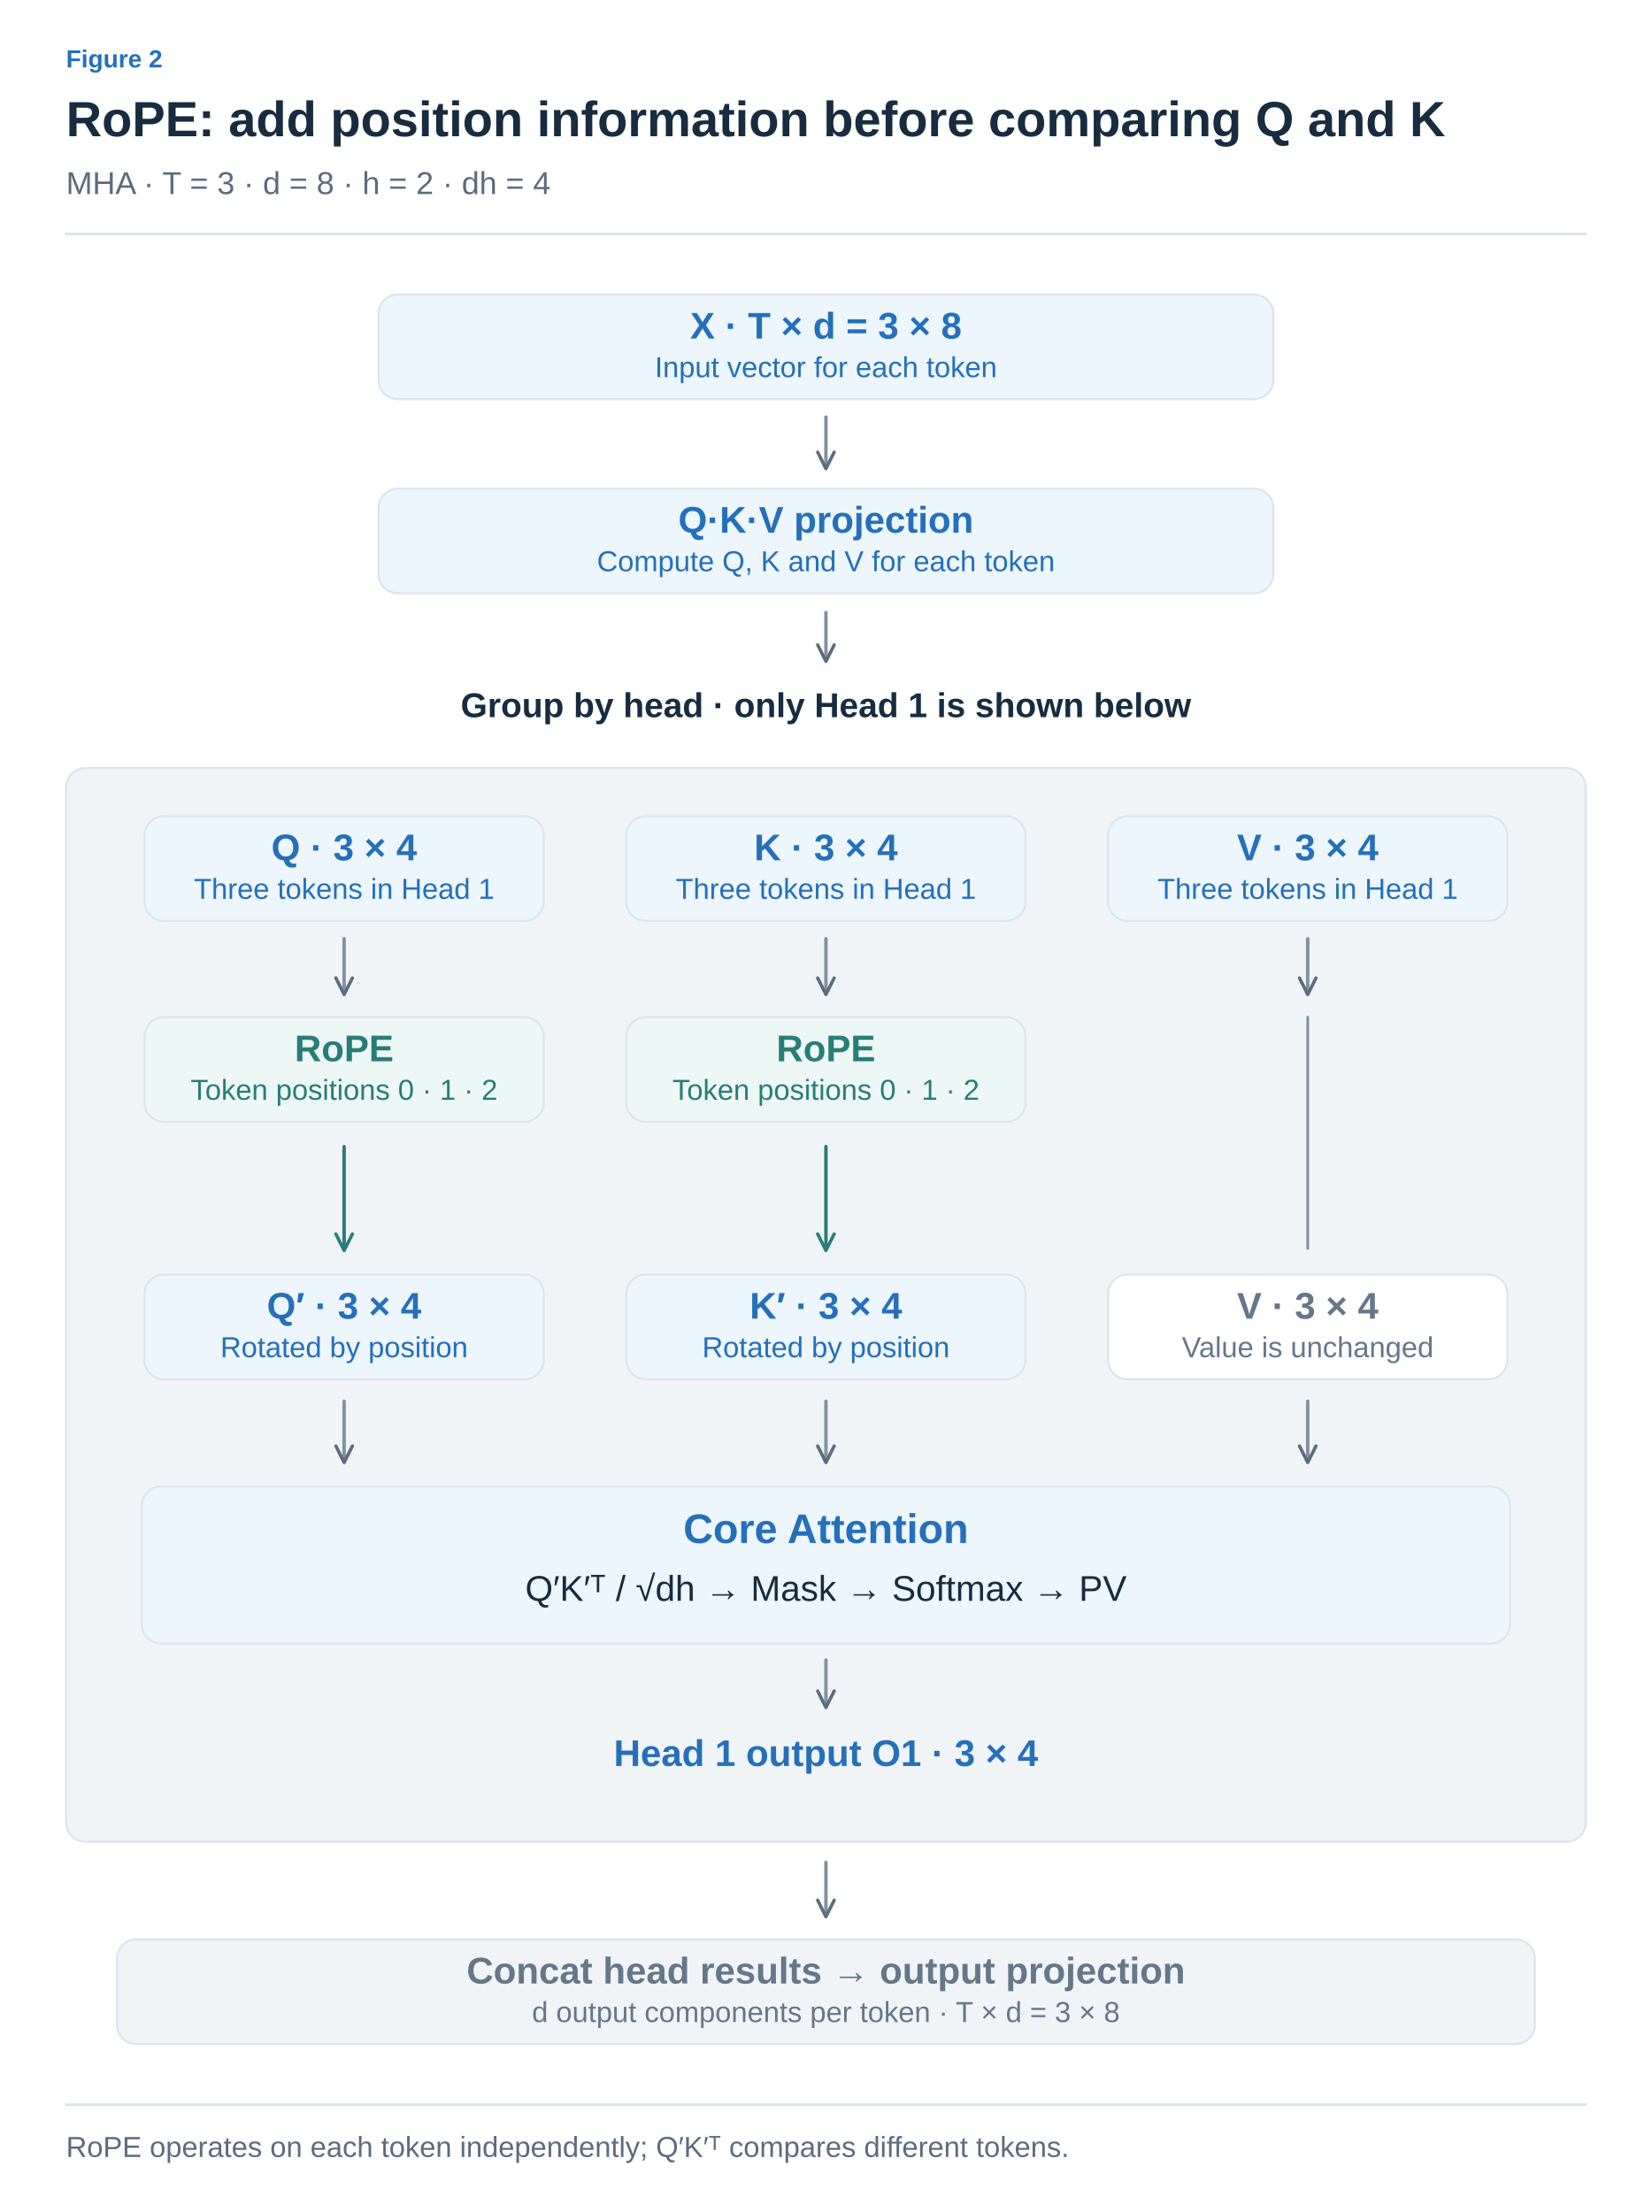
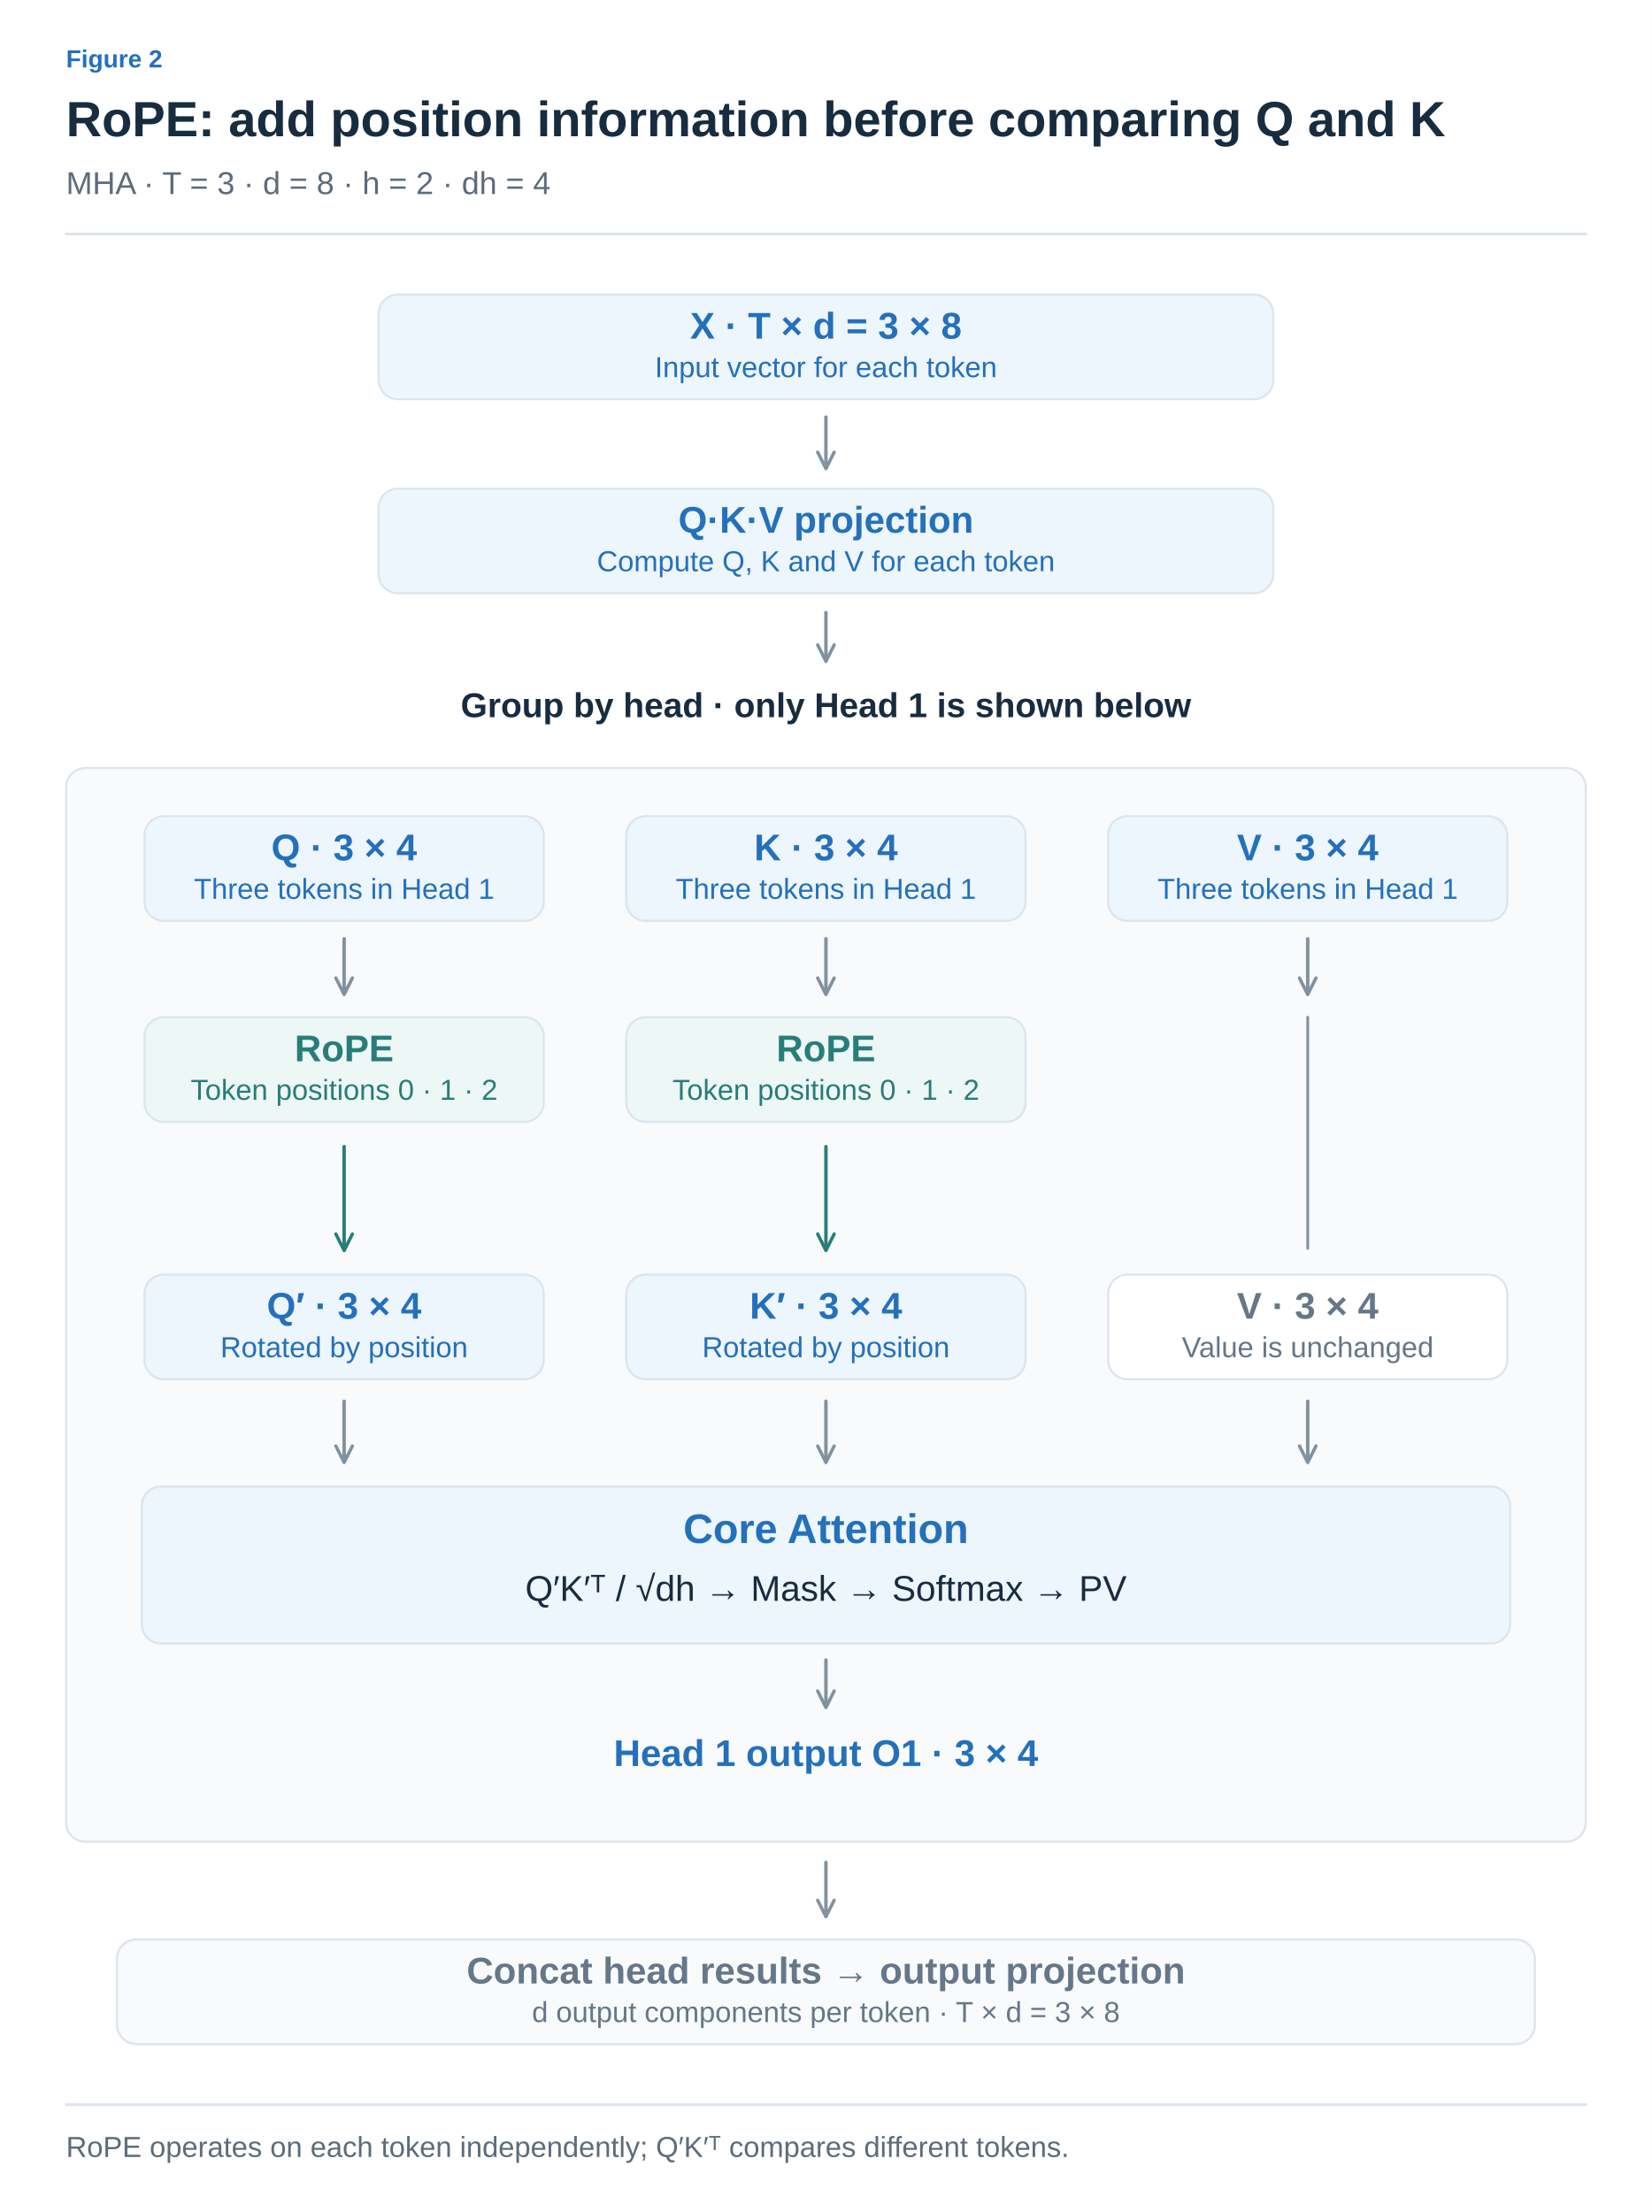
<svg xmlns="http://www.w3.org/2000/svg" width="1200" height="1607" viewBox="0 0 1200 1607" role="img" aria-labelledby="title desc">
  <defs>
    <marker id="arrow-ink" viewBox="0 0 10 10" refX="8" refY="5" markerWidth="6" markerHeight="6" orient="auto">
      <path d="M1 1 L9 5 L1 9" fill="none" stroke="#182C40" stroke-width="1.6" />
    </marker>
    <marker id="arrow-muted" viewBox="0 0 10 10" refX="8" refY="5" markerWidth="6" markerHeight="6" orient="auto">
      <path d="M1 1 L9 5 L1 9" fill="none" stroke="#5C6C7C" stroke-width="1.6" />
    </marker>
    <marker id="arrow-line" viewBox="0 0 10 10" refX="8" refY="5" markerWidth="6" markerHeight="6" orient="auto">
      <path d="M1 1 L9 5 L1 9" fill="none" stroke="#DCE4EC" stroke-width="1.6" />
    </marker>
    <marker id="arrow-paper" viewBox="0 0 10 10" refX="8" refY="5" markerWidth="6" markerHeight="6" orient="auto">
      <path d="M1 1 L9 5 L1 9" fill="none" stroke="#FFFFFF" stroke-width="1.6" />
    </marker>
    <marker id="arrow-blue" viewBox="0 0 10 10" refX="8" refY="5" markerWidth="6" markerHeight="6" orient="auto">
      <path d="M1 1 L9 5 L1 9" fill="none" stroke="#2470BB" stroke-width="1.6" />
    </marker>
    <marker id="arrow-teal" viewBox="0 0 10 10" refX="8" refY="5" markerWidth="6" markerHeight="6" orient="auto">
      <path d="M1 1 L9 5 L1 9" fill="none" stroke="#287D78" stroke-width="1.6" />
    </marker>
    <marker id="arrow-orange" viewBox="0 0 10 10" refX="8" refY="5" markerWidth="6" markerHeight="6" orient="auto">
      <path d="M1 1 L9 5 L1 9" fill="none" stroke="#B55B22" stroke-width="1.6" />
    </marker>
    <marker id="arrow-purple" viewBox="0 0 10 10" refX="8" refY="5" markerWidth="6" markerHeight="6" orient="auto">
      <path d="M1 1 L9 5 L1 9" fill="none" stroke="#7954A3" stroke-width="1.6" />
    </marker>
    <marker id="arrow-gray" viewBox="0 0 10 10" refX="8" refY="5" markerWidth="6" markerHeight="6" orient="auto">
      <path d="M1 1 L9 5 L1 9" fill="none" stroke="#657789" stroke-width="1.6" />
    </marker>
    <marker id="arrow-red" viewBox="0 0 10 10" refX="8" refY="5" markerWidth="6" markerHeight="6" orient="auto">
      <path d="M1 1 L9 5 L1 9" fill="none" stroke="#B34242" stroke-width="1.6" />
    </marker>
    <marker id="arrow-indigo" viewBox="0 0 10 10" refX="8" refY="5" markerWidth="6" markerHeight="6" orient="auto">
      <path d="M1 1 L9 5 L1 9" fill="none" stroke="#4C60A8" stroke-width="1.6" />
    </marker>
    <marker id="arrow-slate" viewBox="0 0 10 10" refX="8" refY="5" markerWidth="6" markerHeight="6" orient="auto">
      <path d="M1 1 L9 5 L1 9" fill="none" stroke="#8191A0" stroke-width="1.6" />
    </marker>
+     <marker id="arrow-surface" viewBox="0 0 10 10" refX="8" refY="5" markerWidth="6" markerHeight="6" orient="auto">
+       <path d="M1 1 L9 5 L1 9" fill="none" stroke="#F8FAFC" stroke-width="1.6" />
+     </marker>
  </defs>
  <style>text{font-family:Arial,"Apple SD Gothic Neo","Noto Sans KR",sans-serif}text[font-family]{font-family:Menlo,Consolas,monospace}path{stroke-linecap:round;stroke-linejoin:round}</style>
  <rect width="100%" height="100%" fill="white" />
  <text x="48" y="49" fill="#2470BB" font-size="18" font-weight="600" text-anchor="start" data-max-width="1104">Figure 2</text>
  <text x="48" y="99" fill="#182C40" font-size="36" font-weight="700" text-anchor="start" data-max-width="1104">RoPE: add position information before comparing Q and K</text>
  <text x="48" y="141" fill="#5C6C7C" font-size="23" font-weight="400" text-anchor="start" data-max-width="1104">MHA · T = 3 · d = 8 · h = 2 · dh = 4</text>
  <path d="M48,170 H1152" stroke="#DCE4EC" stroke-width="2" />
  <g transform="translate(48 206) scale(1)" data-panel="1">
-     <g transform="translate(-48 -206)">
-       <g transform="translate(48 206) scale(1)" data-panel="1">
-         <g transform="translate(-48 -205)">
-           <rect x="275" y="213" width="650" height="76" rx="14" fill="#EDF5FD" stroke="#DCE4EC" stroke-width="1.5" />
-           <text x="600" y="245" fill="#2470BB" font-size="27" font-weight="600" text-anchor="middle">X · T × d = 3 × 8</text>
-           <text x="600" y="273" fill="#2470BB" font-size="21" font-weight="400" text-anchor="middle">Input vector for each token</text>
-           <path d="M600,302 L600,338" fill="none" stroke="#8191A0" stroke-width="2.5" marker-end="url(#arrow-muted)" />
-           <rect x="275" y="354" width="650" height="76" rx="14" fill="#EDF5FD" stroke="#DCE4EC" stroke-width="1.5" />
-           <text x="600" y="386" fill="#2470BB" font-size="27" font-weight="600" text-anchor="middle">Q·K·V projection</text>
-           <text x="600" y="414" fill="#2470BB" font-size="21" font-weight="400" text-anchor="middle">Compute Q, K and V for each token</text>
-           <path d="M600,444 L600,478" fill="none" stroke="#8191A0" stroke-width="2.5" marker-end="url(#arrow-muted)" />
-           <text x="600" y="520" fill="#182C40" font-size="25" font-weight="600" text-anchor="middle">Group by head · only Head 1 is shown below</text>
-           <rect x="48" y="557" width="1104" height="780" rx="14" fill="#F1F4F7" stroke="#DCE4EC" stroke-width="1.5" />
-           <rect x="105" y="592" width="290" height="76" rx="14" fill="#EDF5FD" stroke="#DCE4EC" stroke-width="1.5" />
-           <text x="250" y="624" fill="#2470BB" font-size="27" font-weight="600" text-anchor="middle">Q · 3 × 4</text>
-           <text x="250" y="652" fill="#2470BB" font-size="21" font-weight="400" text-anchor="middle">Three tokens in Head 1</text>
-           <path d="M250,681 L250,720" fill="none" stroke="#8191A0" stroke-width="2.5" marker-end="url(#arrow-muted)" />
-           <rect x="105" y="738" width="290" height="76" rx="14" fill="#EDF7F5" stroke="#DCE4EC" stroke-width="1.5" />
-           <text x="250" y="770" fill="#287D78" font-size="27" font-weight="600" text-anchor="middle">RoPE</text>
-           <text x="250" y="798" fill="#287D78" font-size="21" font-weight="400" text-anchor="middle">Token positions 0 · 1 · 2</text>
-           <path d="M250,832 L250,906" fill="none" stroke="#287D78" stroke-width="2.5" marker-end="url(#arrow-teal)" />
-           <rect x="105" y="925" width="290" height="76" rx="14" fill="#EDF5FD" stroke="#DCE4EC" stroke-width="1.5" />
-           <text x="250" y="957" fill="#2470BB" font-size="27" font-weight="600" text-anchor="middle">Q′ · 3 × 4</text>
-           <text x="250" y="985" fill="#2470BB" font-size="21" font-weight="400" text-anchor="middle">Rotated by position</text>
-           <path d="M250,1017 L250,1060" fill="none" stroke="#8191A0" stroke-width="2.5" marker-end="url(#arrow-muted)" />
-           <rect x="455" y="592" width="290" height="76" rx="14" fill="#EDF5FD" stroke="#DCE4EC" stroke-width="1.5" />
-           <text x="600" y="624" fill="#2470BB" font-size="27" font-weight="600" text-anchor="middle">K · 3 × 4</text>
-           <text x="600" y="652" fill="#2470BB" font-size="21" font-weight="400" text-anchor="middle">Three tokens in Head 1</text>
-           <path d="M600,681 L600,720" fill="none" stroke="#8191A0" stroke-width="2.5" marker-end="url(#arrow-muted)" />
-           <rect x="455" y="738" width="290" height="76" rx="14" fill="#EDF7F5" stroke="#DCE4EC" stroke-width="1.5" />
-           <text x="600" y="770" fill="#287D78" font-size="27" font-weight="600" text-anchor="middle">RoPE</text>
-           <text x="600" y="798" fill="#287D78" font-size="21" font-weight="400" text-anchor="middle">Token positions 0 · 1 · 2</text>
-           <path d="M600,832 L600,906" fill="none" stroke="#287D78" stroke-width="2.5" marker-end="url(#arrow-teal)" />
-           <rect x="455" y="925" width="290" height="76" rx="14" fill="#EDF5FD" stroke="#DCE4EC" stroke-width="1.5" />
-           <text x="600" y="957" fill="#2470BB" font-size="27" font-weight="600" text-anchor="middle">K′ · 3 × 4</text>
-           <text x="600" y="985" fill="#2470BB" font-size="21" font-weight="400" text-anchor="middle">Rotated by position</text>
-           <path d="M600,1017 L600,1060" fill="none" stroke="#8191A0" stroke-width="2.5" marker-end="url(#arrow-muted)" />
-           <rect x="805" y="592" width="290" height="76" rx="14" fill="#EDF5FD" stroke="#DCE4EC" stroke-width="1.5" />
-           <text x="950" y="624" fill="#2470BB" font-size="27" font-weight="600" text-anchor="middle">V · 3 × 4</text>
-           <text x="950" y="652" fill="#2470BB" font-size="21" font-weight="400" text-anchor="middle">Three tokens in Head 1</text>
-           <path d="M950,681 L950,720" fill="none" stroke="#8191A0" stroke-width="2.5" marker-end="url(#arrow-muted)" />
-           <path d="M950,738 L950,906" fill="none" stroke="#8191A0" stroke-width="2" />
-           <rect x="805" y="925" width="290" height="76" rx="14" fill="#FFFFFF" stroke="#DCE4EC" stroke-width="1.5" />
-           <text x="950" y="957" fill="#657789" font-size="27" font-weight="600" text-anchor="middle">V · 3 × 4</text>
-           <text x="950" y="985" fill="#657789" font-size="21" font-weight="400" text-anchor="middle">Value is unchanged</text>
-           <path d="M950,1017 L950,1060" fill="none" stroke="#8191A0" stroke-width="2.5" marker-end="url(#arrow-muted)" />
-           <rect x="103" y="1079" width="994" height="114" rx="14" fill="#EDF5FD" stroke="#DCE4EC" stroke-width="1.5" />
-           <text x="600" y="1120" fill="#2470BB" font-size="30" font-weight="600" text-anchor="middle">Core Attention</text>
-           <text x="600" y="1162" fill="#182C40" font-size="26" font-weight="400" text-anchor="middle">Q′K′ᵀ / √dh → Mask → Softmax → PV</text>
-           <path d="M600,1205 L600,1238" fill="none" stroke="#8191A0" stroke-width="2.5" marker-end="url(#arrow-muted)" />
-           <text x="600" y="1282" fill="#2470BB" font-size="27" font-weight="600" text-anchor="middle">Head 1 output O1 · 3 × 4</text>
-           <path d="M600,1352 L600,1390" fill="none" stroke="#8191A0" stroke-width="2.5" marker-end="url(#arrow-muted)" />
-           <rect x="85" y="1408" width="1030" height="76" rx="14" fill="#F1F4F7" stroke="#DCE4EC" stroke-width="1.5" />
-           <text x="600" y="1440" fill="#657789" font-size="27" font-weight="600" text-anchor="middle">Concat head results → output projection</text>
-           <text x="600" y="1468" fill="#657789" font-size="21" font-weight="400" text-anchor="middle">d output components per token · T × d = 3 × 8</text>
-         </g>
-       </g>
+     <g transform="translate(-48 -205)">
+       <rect x="275" y="213" width="650" height="76" rx="14" fill="#EDF5FD" stroke="#DCE4EC" stroke-width="1.5" />
+       <text x="600" y="245" fill="#2470BB" font-size="27" font-weight="600" text-anchor="middle">X · T × d = 3 × 8</text>
+       <text x="600" y="273" fill="#2470BB" font-size="21" font-weight="400" text-anchor="middle">Input vector for each token</text>
+       <path d="M600,302 L600,338" fill="none" stroke="#8191A0" stroke-width="2.5" marker-end="url(#arrow-slate)" />
+       <rect x="275" y="354" width="650" height="76" rx="14" fill="#EDF5FD" stroke="#DCE4EC" stroke-width="1.5" />
+       <text x="600" y="386" fill="#2470BB" font-size="27" font-weight="600" text-anchor="middle">Q·K·V projection</text>
+       <text x="600" y="414" fill="#2470BB" font-size="21" font-weight="400" text-anchor="middle">Compute Q, K and V for each token</text>
+       <path d="M600,444 L600,478" fill="none" stroke="#8191A0" stroke-width="2.5" marker-end="url(#arrow-slate)" />
+       <text x="600" y="520" fill="#182C40" font-size="25" font-weight="600" text-anchor="middle">Group by head · only Head 1 is shown below</text>
+       <rect x="48" y="557" width="1104" height="780" rx="14" fill="#F8FAFC" stroke="#DCE4EC" stroke-width="1.5" />
+       <rect x="105" y="592" width="290" height="76" rx="14" fill="#EDF5FD" stroke="#DCE4EC" stroke-width="1.5" />
+       <text x="250" y="624" fill="#2470BB" font-size="27" font-weight="600" text-anchor="middle">Q · 3 × 4</text>
+       <text x="250" y="652" fill="#2470BB" font-size="21" font-weight="400" text-anchor="middle">Three tokens in Head 1</text>
+       <path d="M250,681 L250,720" fill="none" stroke="#8191A0" stroke-width="2.5" marker-end="url(#arrow-slate)" />
+       <rect x="105" y="738" width="290" height="76" rx="14" fill="#EDF7F5" stroke="#DCE4EC" stroke-width="1.5" />
+       <text x="250" y="770" fill="#287D78" font-size="27" font-weight="600" text-anchor="middle">RoPE</text>
+       <text x="250" y="798" fill="#287D78" font-size="21" font-weight="400" text-anchor="middle">Token positions 0 · 1 · 2</text>
+       <path d="M250,832 L250,906" fill="none" stroke="#287D78" stroke-width="2.5" marker-end="url(#arrow-teal)" />
+       <rect x="105" y="925" width="290" height="76" rx="14" fill="#EDF5FD" stroke="#DCE4EC" stroke-width="1.5" />
+       <text x="250" y="957" fill="#2470BB" font-size="27" font-weight="600" text-anchor="middle">Q′ · 3 × 4</text>
+       <text x="250" y="985" fill="#2470BB" font-size="21" font-weight="400" text-anchor="middle">Rotated by position</text>
+       <path d="M250,1017 L250,1060" fill="none" stroke="#8191A0" stroke-width="2.5" marker-end="url(#arrow-slate)" />
+       <rect x="455" y="592" width="290" height="76" rx="14" fill="#EDF5FD" stroke="#DCE4EC" stroke-width="1.5" />
+       <text x="600" y="624" fill="#2470BB" font-size="27" font-weight="600" text-anchor="middle">K · 3 × 4</text>
+       <text x="600" y="652" fill="#2470BB" font-size="21" font-weight="400" text-anchor="middle">Three tokens in Head 1</text>
+       <path d="M600,681 L600,720" fill="none" stroke="#8191A0" stroke-width="2.5" marker-end="url(#arrow-slate)" />
+       <rect x="455" y="738" width="290" height="76" rx="14" fill="#EDF7F5" stroke="#DCE4EC" stroke-width="1.5" />
+       <text x="600" y="770" fill="#287D78" font-size="27" font-weight="600" text-anchor="middle">RoPE</text>
+       <text x="600" y="798" fill="#287D78" font-size="21" font-weight="400" text-anchor="middle">Token positions 0 · 1 · 2</text>
+       <path d="M600,832 L600,906" fill="none" stroke="#287D78" stroke-width="2.5" marker-end="url(#arrow-teal)" />
+       <rect x="455" y="925" width="290" height="76" rx="14" fill="#EDF5FD" stroke="#DCE4EC" stroke-width="1.5" />
+       <text x="600" y="957" fill="#2470BB" font-size="27" font-weight="600" text-anchor="middle">K′ · 3 × 4</text>
+       <text x="600" y="985" fill="#2470BB" font-size="21" font-weight="400" text-anchor="middle">Rotated by position</text>
+       <path d="M600,1017 L600,1060" fill="none" stroke="#8191A0" stroke-width="2.5" marker-end="url(#arrow-slate)" />
+       <rect x="805" y="592" width="290" height="76" rx="14" fill="#EDF5FD" stroke="#DCE4EC" stroke-width="1.5" />
+       <text x="950" y="624" fill="#2470BB" font-size="27" font-weight="600" text-anchor="middle">V · 3 × 4</text>
+       <text x="950" y="652" fill="#2470BB" font-size="21" font-weight="400" text-anchor="middle">Three tokens in Head 1</text>
+       <path d="M950,681 L950,720" fill="none" stroke="#8191A0" stroke-width="2.5" marker-end="url(#arrow-slate)" />
+       <path d="M950,738 L950,906" fill="none" stroke="#8191A0" stroke-width="2" />
+       <rect x="805" y="925" width="290" height="76" rx="14" fill="#FFFFFF" stroke="#DCE4EC" stroke-width="1.5" />
+       <text x="950" y="957" fill="#657789" font-size="27" font-weight="600" text-anchor="middle">V · 3 × 4</text>
+       <text x="950" y="985" fill="#657789" font-size="21" font-weight="400" text-anchor="middle">Value is unchanged</text>
+       <path d="M950,1017 L950,1060" fill="none" stroke="#8191A0" stroke-width="2.5" marker-end="url(#arrow-slate)" />
+       <rect x="103" y="1079" width="994" height="114" rx="14" fill="#EDF5FD" stroke="#DCE4EC" stroke-width="1.5" />
+       <text x="600" y="1120" fill="#2470BB" font-size="30" font-weight="600" text-anchor="middle">Core Attention</text>
+       <text x="600" y="1162" fill="#182C40" font-size="26" font-weight="400" text-anchor="middle">Q′K′ᵀ / √dh → Mask → Softmax → PV</text>
+       <path d="M600,1205 L600,1238" fill="none" stroke="#8191A0" stroke-width="2.5" marker-end="url(#arrow-slate)" />
+       <text x="600" y="1282" fill="#2470BB" font-size="27" font-weight="600" text-anchor="middle">Head 1 output O1 · 3 × 4</text>
+       <path d="M600,1352 L600,1390" fill="none" stroke="#8191A0" stroke-width="2.5" marker-end="url(#arrow-slate)" />
+       <rect x="85" y="1408" width="1030" height="76" rx="14" fill="#F8FAFC" stroke="#DCE4EC" stroke-width="1.5" />
+       <text x="600" y="1440" fill="#657789" font-size="27" font-weight="600" text-anchor="middle">Concat head results → output projection</text>
+       <text x="600" y="1468" fill="#657789" font-size="21" font-weight="400" text-anchor="middle">d output components per token · T × d = 3 × 8</text>
    </g>
  </g>
  <path d="M48,1529 H1152" stroke="#DCE4EC" stroke-width="2" />
  <text x="48" y="1567" fill="#5C6C7C" font-size="21" font-weight="400" text-anchor="start" data-max-width="1104">RoPE operates on each token independently; Q′K′ᵀ compares different tokens.</text>
</svg>
